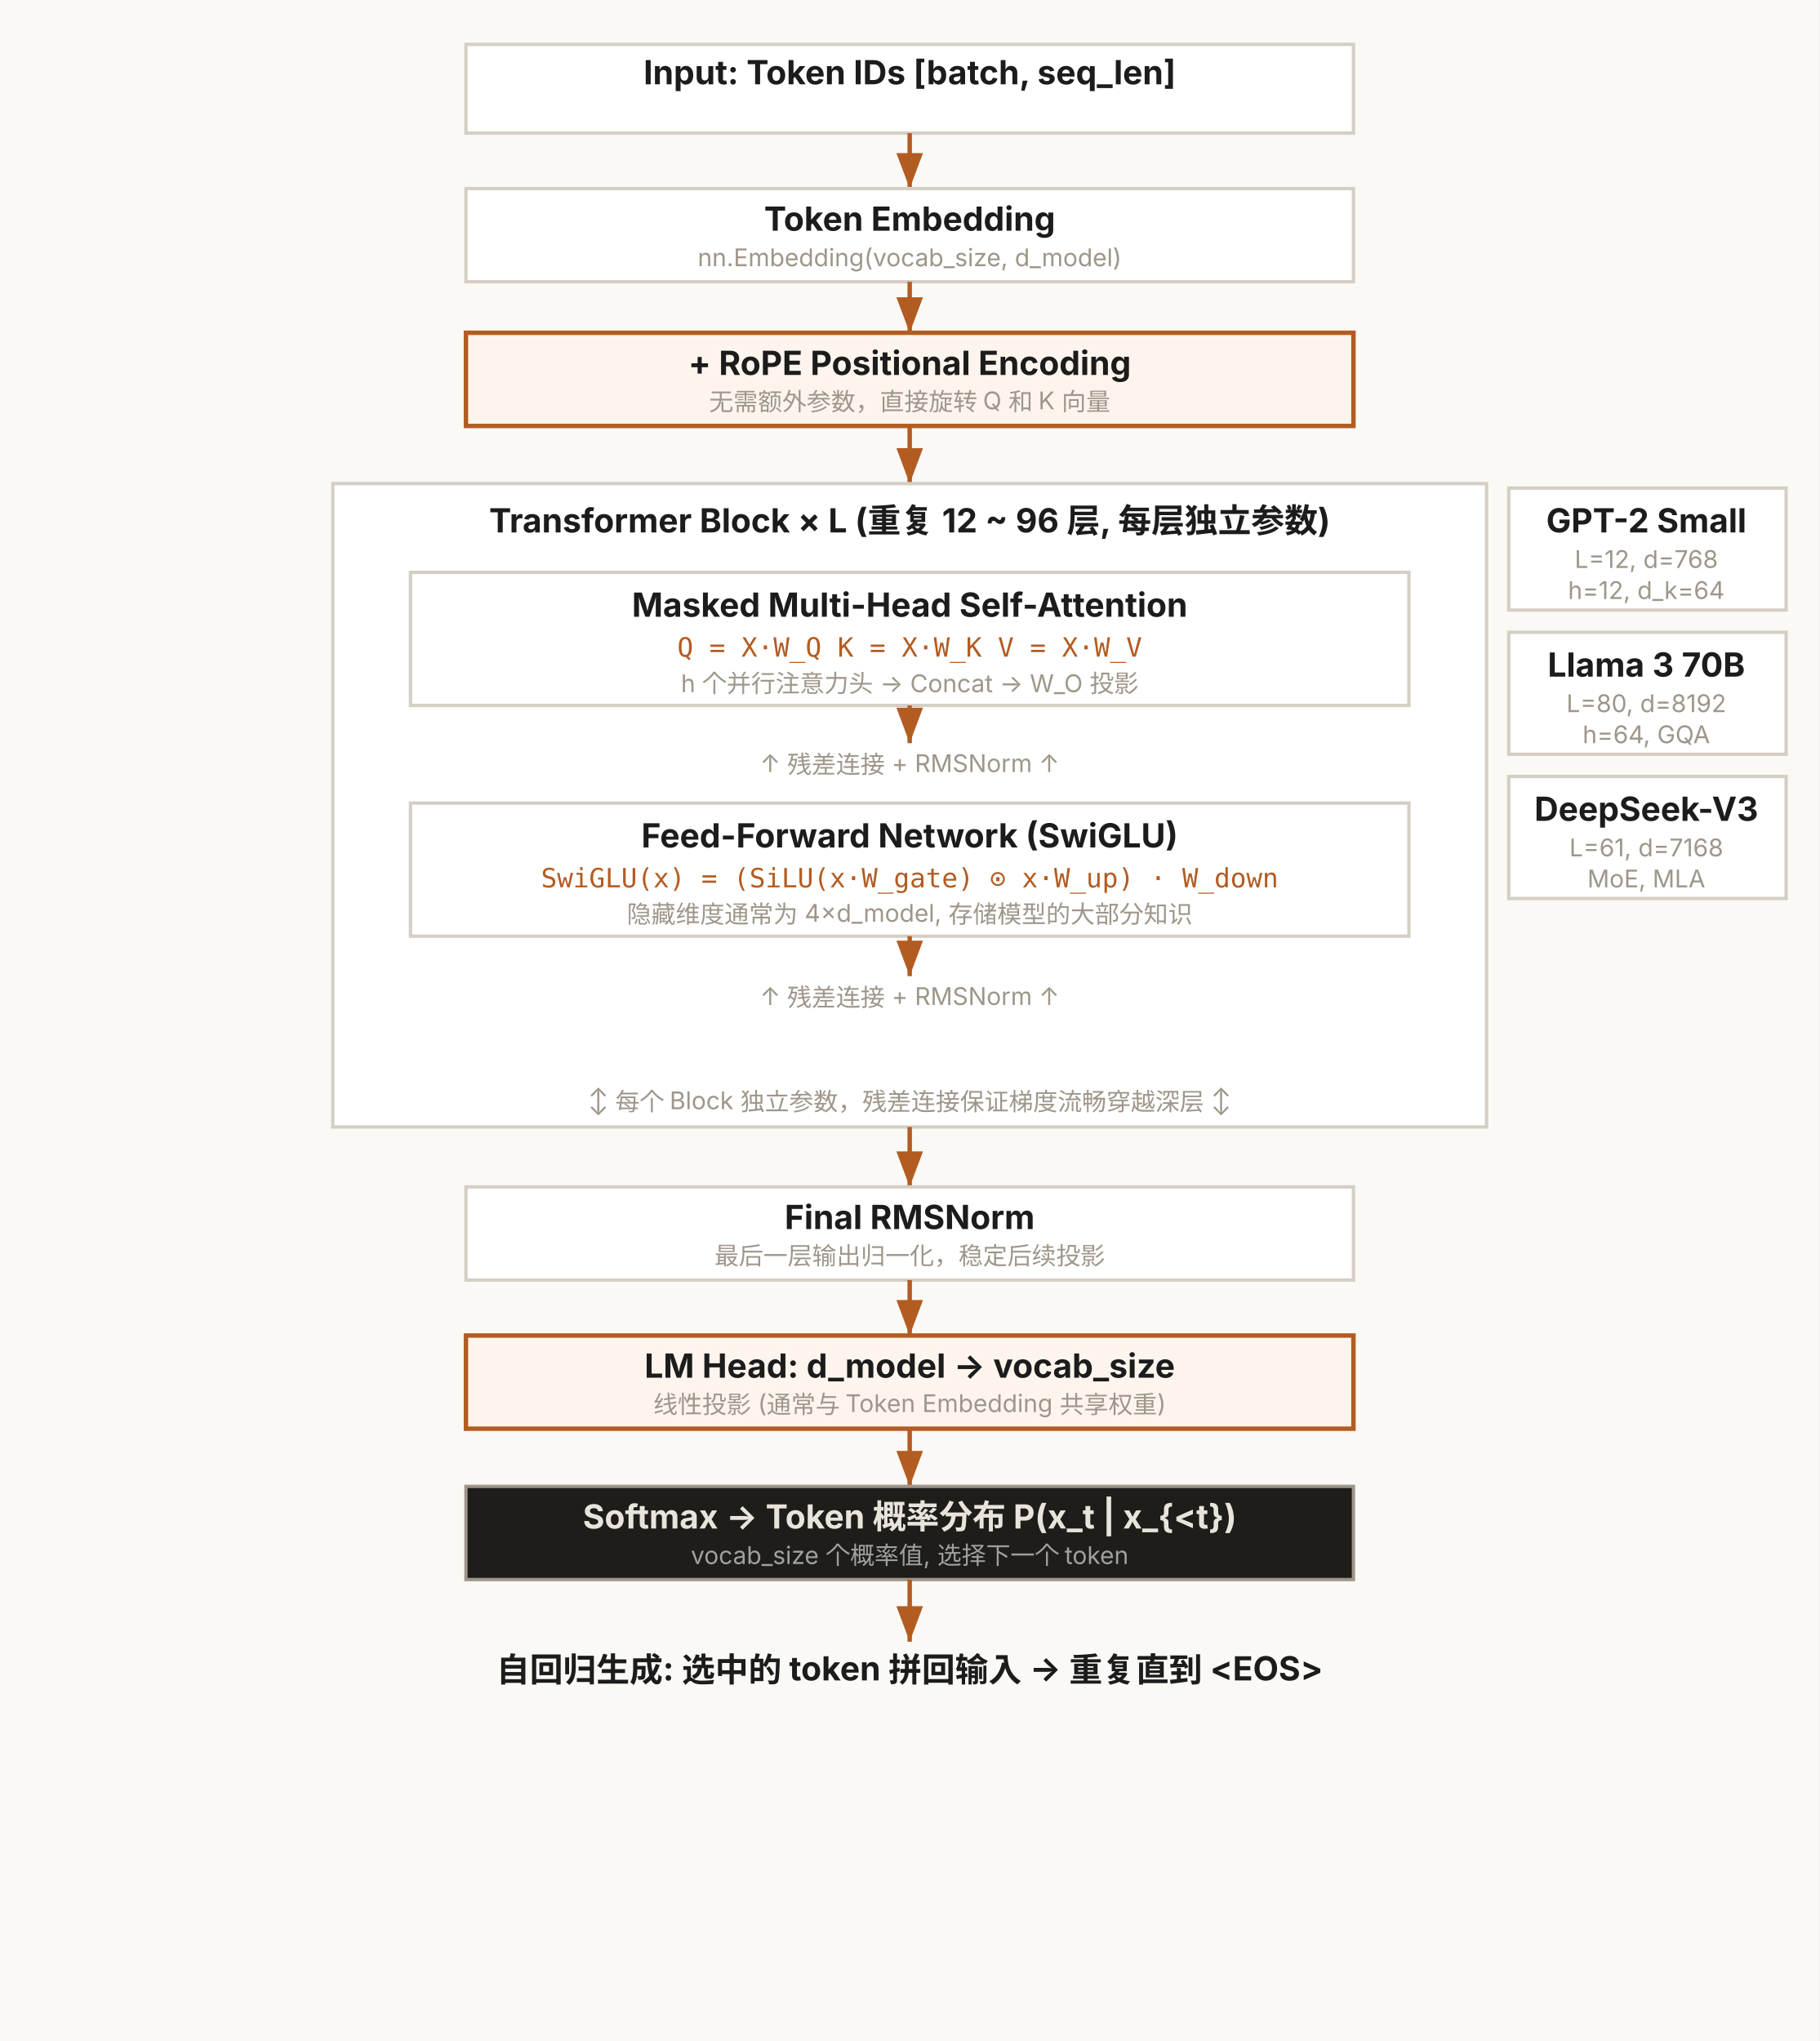
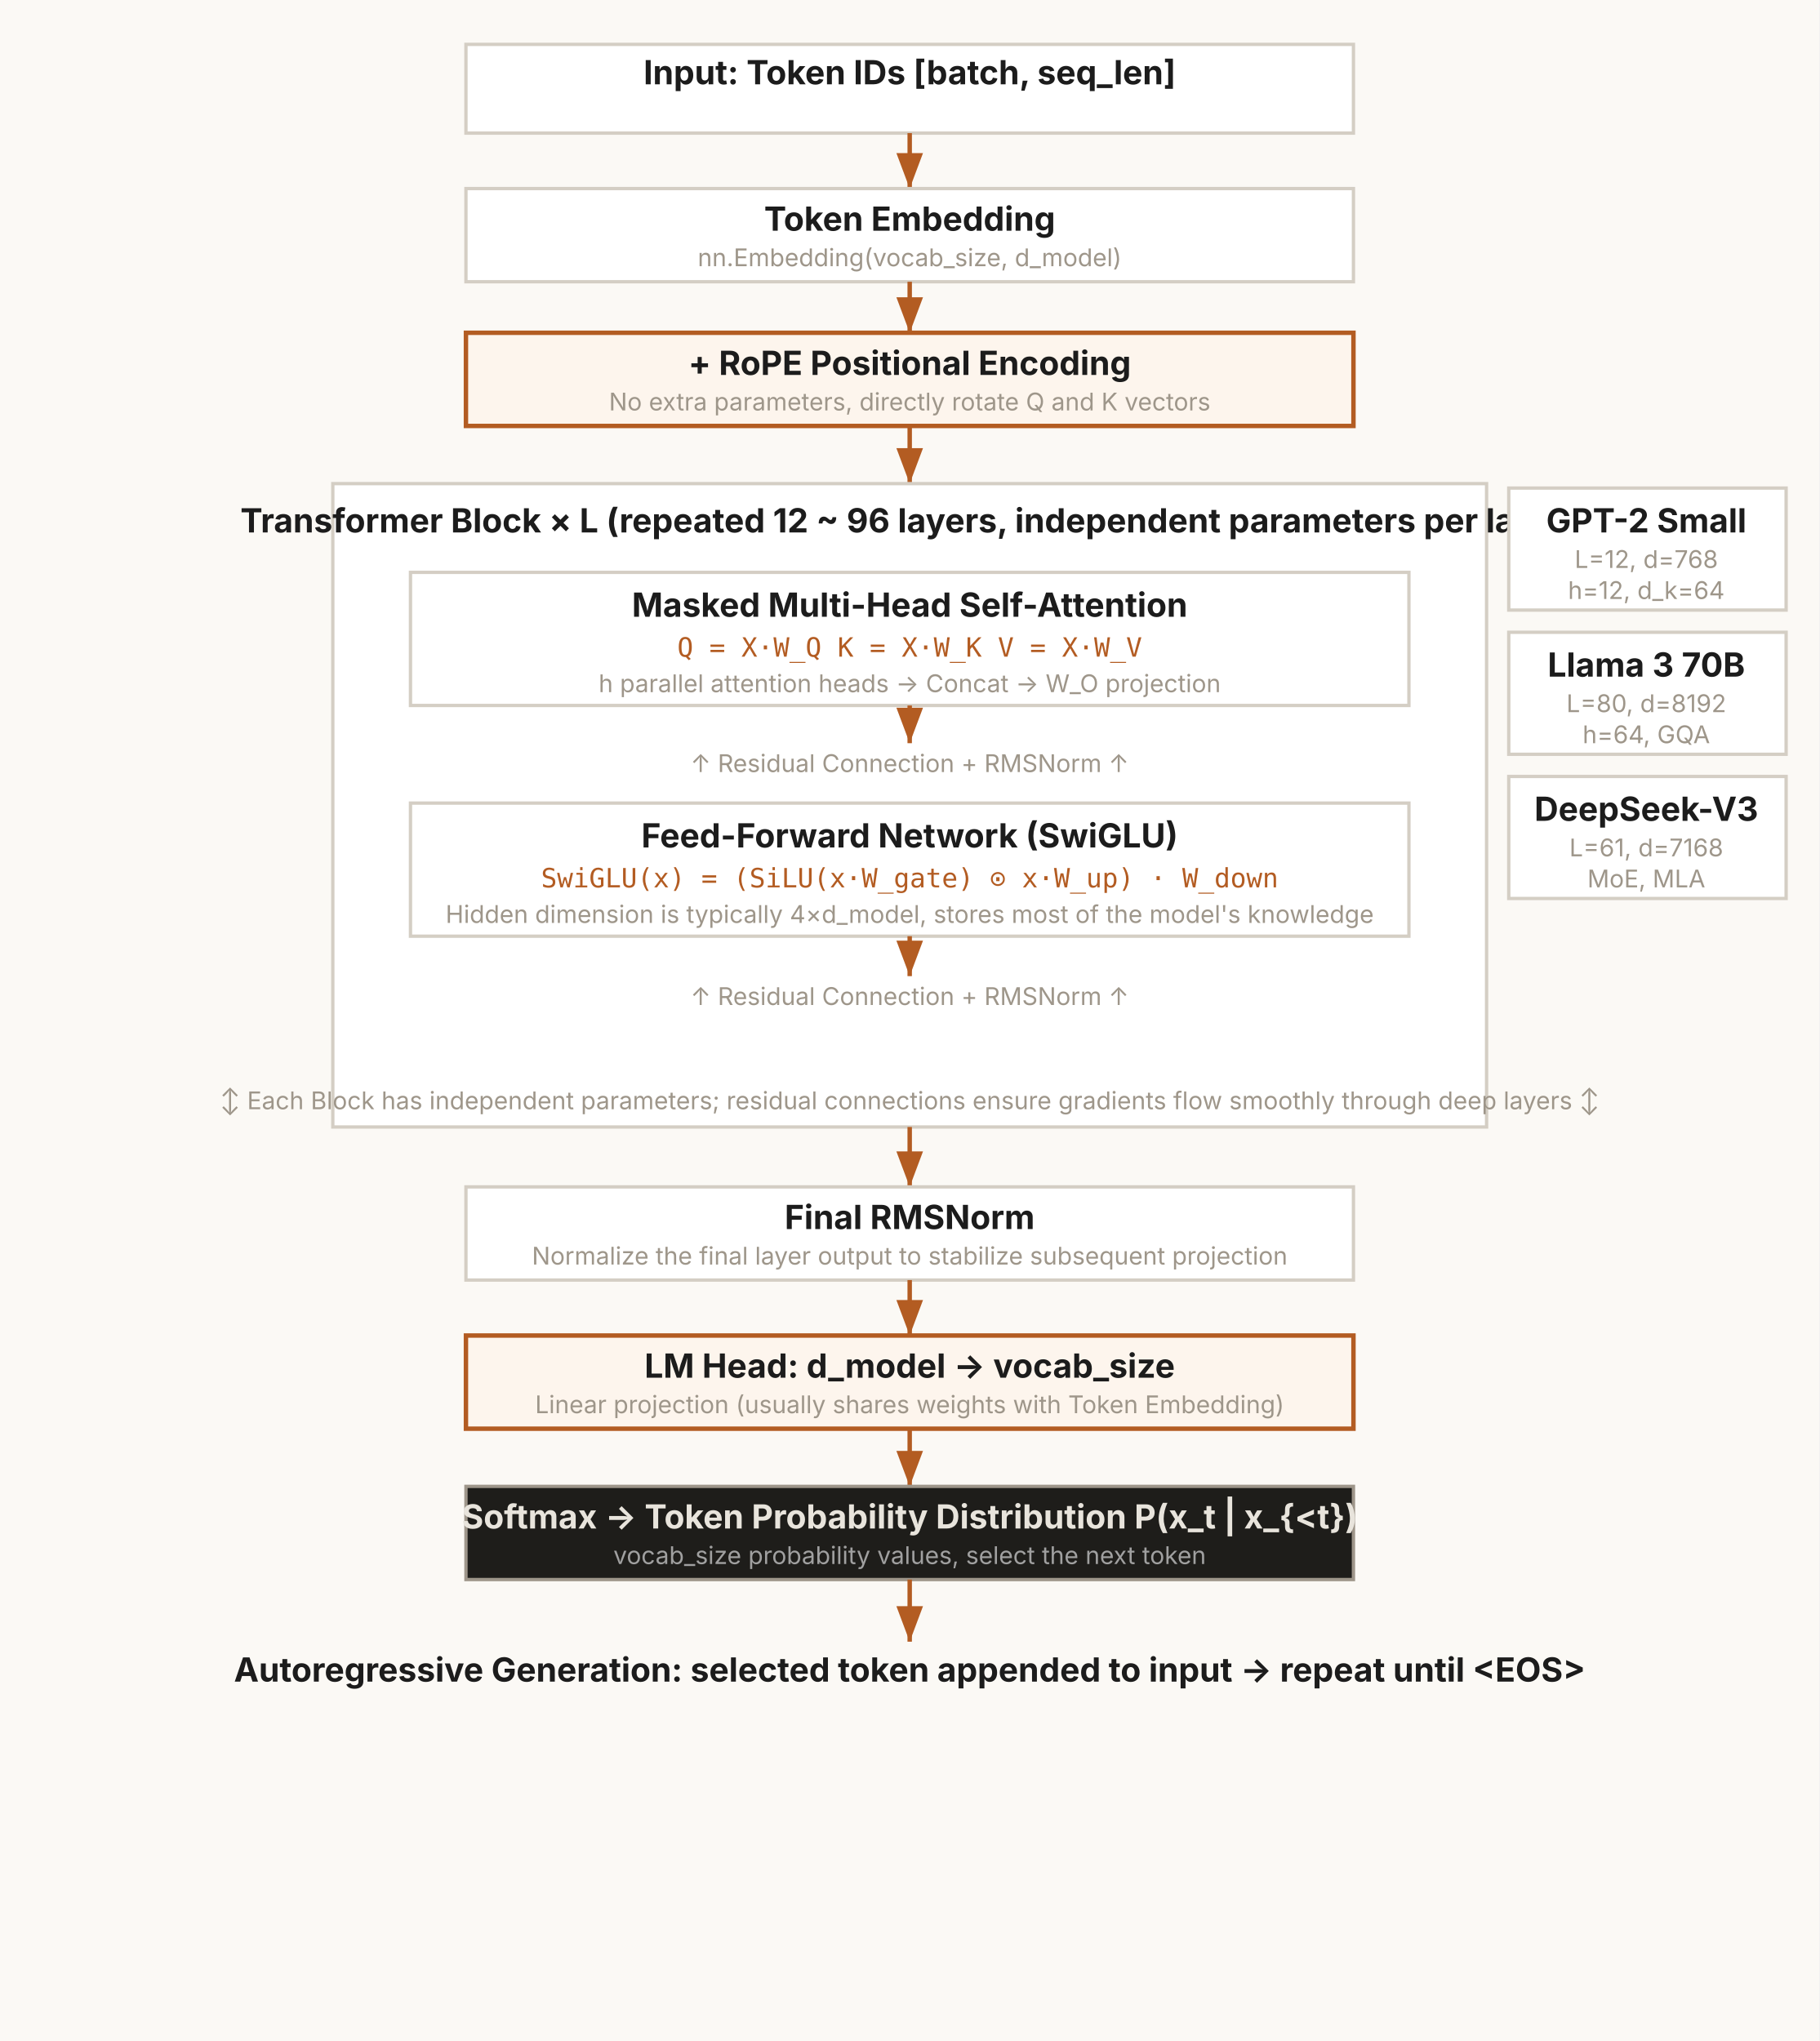
<svg xmlns="http://www.w3.org/2000/svg" viewBox="0 0 820 920" fill="none">
  <defs>
    <style>

      text{font-family:system-ui,-apple-system,sans-serif}
      .bg{fill:#fbf9f5}
      .b1{fill:#fff;stroke:#d4cec4;stroke-width:1.5}
      .b2{fill:#fdf5ed;stroke:#b35c22;stroke-width:2}
      .t1{fill:#5c554a;font-size:13px}
      .t2{fill:#1c1c1c;font-size:15px;font-weight:700}
      .t3{fill:#b35c22;font-size:12px;font-family:'JetBrains Mono','Fira Code',monospace}
      .ts{fill:#9e968a;font-size:11px}
      .arr{stroke:#b35c22;stroke-width:2;fill:none;marker-end:url(#ah)}
      
      }
    
    </style>
    <marker id="ah" markerWidth="8" markerHeight="6" refX="8" refY="3" orient="auto">
      <polygon points="0 0,8 3,0 6" fill="#b35c22" />
    </marker>
  </defs>
  <rect class="bg" width="820" height="920" />
  <rect class="b1" x="210" y="20" width="400" height="40" />
  <text class="t2" x="410" y="38" text-anchor="middle">Input: Token IDs  [batch, seq_len]</text>
  <line class="arr" x1="410" y1="60" x2="410" y2="85" />
  <rect class="b1" x="210" y="85" width="400" height="42" />
  <text class="t2" x="410" y="104" text-anchor="middle">Token Embedding</text>
  <text class="ts" x="410" y="120" text-anchor="middle">nn.Embedding(vocab_size, d_model)</text>
  <line class="arr" x1="410" y1="127" x2="410" y2="150" />
  <rect class="b2" x="210" y="150" width="400" height="42" />
  <text class="t2" x="410" y="169" text-anchor="middle">+ RoPE Positional Encoding</text>
-   <text class="ts" x="410" y="185" text-anchor="middle">无需额外参数，直接旋转 Q 和 K 向量</text>
+   <text class="ts" x="410" y="185" text-anchor="middle">No extra parameters, directly rotate Q and K vectors</text>
  <line class="arr" x1="410" y1="192" x2="410" y2="218" />
  <rect class="b1" x="150" y="218" width="520" height="290" />
-   <text class="t2" x="410" y="240" text-anchor="middle">Transformer Block × L  (重复 12 ~ 96 层, 每层独立参数)</text>
+   <text class="t2" x="410" y="240" text-anchor="middle">Transformer Block × L  (repeated 12 ~ 96 layers, independent parameters per layer)</text>
  <rect class="b1" x="185" y="258" width="450" height="60" />
  <text class="t2" x="410" y="278" text-anchor="middle">Masked Multi-Head Self-Attention</text>
  <text class="t3" x="410" y="296" text-anchor="middle">Q = X·W_Q    K = X·W_K    V = X·W_V</text>
-   <text class="ts" x="410" y="312" text-anchor="middle">h 个并行注意力头 → Concat → W_O 投影</text>
+   <text class="ts" x="410" y="312" text-anchor="middle">h parallel attention heads → Concat → W_O projection</text>
  <line class="arr" x1="410" y1="318" x2="410" y2="335" />
-   <text class="ts" x="410" y="348" text-anchor="middle">↑ 残差连接 + RMSNorm ↑</text>
+   <text class="ts" x="410" y="348" text-anchor="middle">↑ Residual Connection + RMSNorm ↑</text>
  <rect class="b1" x="185" y="362" width="450" height="60" />
  <text class="t2" x="410" y="382" text-anchor="middle">Feed-Forward Network (SwiGLU)</text>
  <text class="t3" x="410" y="400" text-anchor="middle">SwiGLU(x) = (SiLU(x·W_gate) ⊙ x·W_up) · W_down</text>
-   <text class="ts" x="410" y="416" text-anchor="middle">隐藏维度通常为 4×d_model, 存储模型的大部分知识</text>
+   <text class="ts" x="410" y="416" text-anchor="middle">Hidden dimension is typically 4×d_model, stores most of the model's knowledge</text>
  <line class="arr" x1="410" y1="422" x2="410" y2="440" />
-   <text class="ts" x="410" y="453" text-anchor="middle">↑ 残差连接 + RMSNorm ↑</text>
-   <text class="ts" x="410" y="500" text-anchor="middle">↕ 每个 Block 独立参数，残差连接保证梯度流畅穿越深层 ↕</text>
+   <text class="ts" x="410" y="453" text-anchor="middle">↑ Residual Connection + RMSNorm ↑</text>
+   <text class="ts" x="410" y="500" text-anchor="middle">↕ Each Block has independent parameters; residual connections ensure gradients flow smoothly through deep layers ↕</text>
  <line class="arr" x1="410" y1="508" x2="410" y2="535" />
  <rect class="b1" x="210" y="535" width="400" height="42" />
  <text class="t2" x="410" y="554" text-anchor="middle">Final RMSNorm</text>
-   <text class="ts" x="410" y="570" text-anchor="middle">最后一层输出归一化，稳定后续投影</text>
+   <text class="ts" x="410" y="570" text-anchor="middle">Normalize the final layer output to stabilize subsequent projection</text>
  <line class="arr" x1="410" y1="577" x2="410" y2="602" />
  <rect class="b2" x="210" y="602" width="400" height="42" />
  <text class="t2" x="410" y="621" text-anchor="middle">LM Head: d_model → vocab_size</text>
-   <text class="ts" x="410" y="637" text-anchor="middle">线性投影 (通常与 Token Embedding 共享权重)</text>
+   <text class="ts" x="410" y="637" text-anchor="middle">Linear projection (usually shares weights with Token Embedding)</text>
  <line class="arr" x1="410" y1="644" x2="410" y2="670" />
  <rect class="b1" x="210" y="670" width="400" height="42" style="fill:#1e1d1a;stroke:#9e968a" />
-   <text class="t2" x="410" y="689" text-anchor="middle" style="fill:#e8e4dc">Softmax → Token 概率分布 P(x_t | x_{&lt;t})</text>
-   <text class="ts" x="410" y="705" text-anchor="middle" style="fill:#a0a0a0">vocab_size 个概率值, 选择下一个 token</text>
+   <text class="t2" x="410" y="689" text-anchor="middle" style="fill:#e8e4dc">Softmax → Token Probability Distribution P(x_t | x_{&lt;t})</text>
+   <text class="ts" x="410" y="705" text-anchor="middle" style="fill:#a0a0a0">vocab_size probability values, select the next token</text>
  <line class="arr" x1="410" y1="712" x2="410" y2="740" />
-   <text class="t2" x="410" y="758" text-anchor="middle">自回归生成: 选中的 token 拼回输入 → 重复直到 &lt;EOS&gt;</text>
+   <text class="t2" x="410" y="758" text-anchor="middle">Autoregressive Generation: selected token appended to input → repeat until &lt;EOS&gt;</text>
  <rect class="b1" x="680" y="220" width="125" height="55" />
  <text class="t2" x="742" y="240" text-anchor="middle">GPT-2 Small</text>
  <text class="ts" x="742" y="256" text-anchor="middle">L=12, d=768</text>
  <text class="ts" x="742" y="270" text-anchor="middle">h=12, d_k=64</text>
  <rect class="b1" x="680" y="285" width="125" height="55" />
  <text class="t2" x="742" y="305" text-anchor="middle">Llama 3 70B</text>
  <text class="ts" x="742" y="321" text-anchor="middle">L=80, d=8192</text>
  <text class="ts" x="742" y="335" text-anchor="middle">h=64, GQA</text>
  <rect class="b1" x="680" y="350" width="125" height="55" />
  <text class="t2" x="742" y="370" text-anchor="middle">DeepSeek-V3</text>
  <text class="ts" x="742" y="386" text-anchor="middle">L=61, d=7168</text>
  <text class="ts" x="742" y="400" text-anchor="middle">MoE, MLA</text>
</svg>
